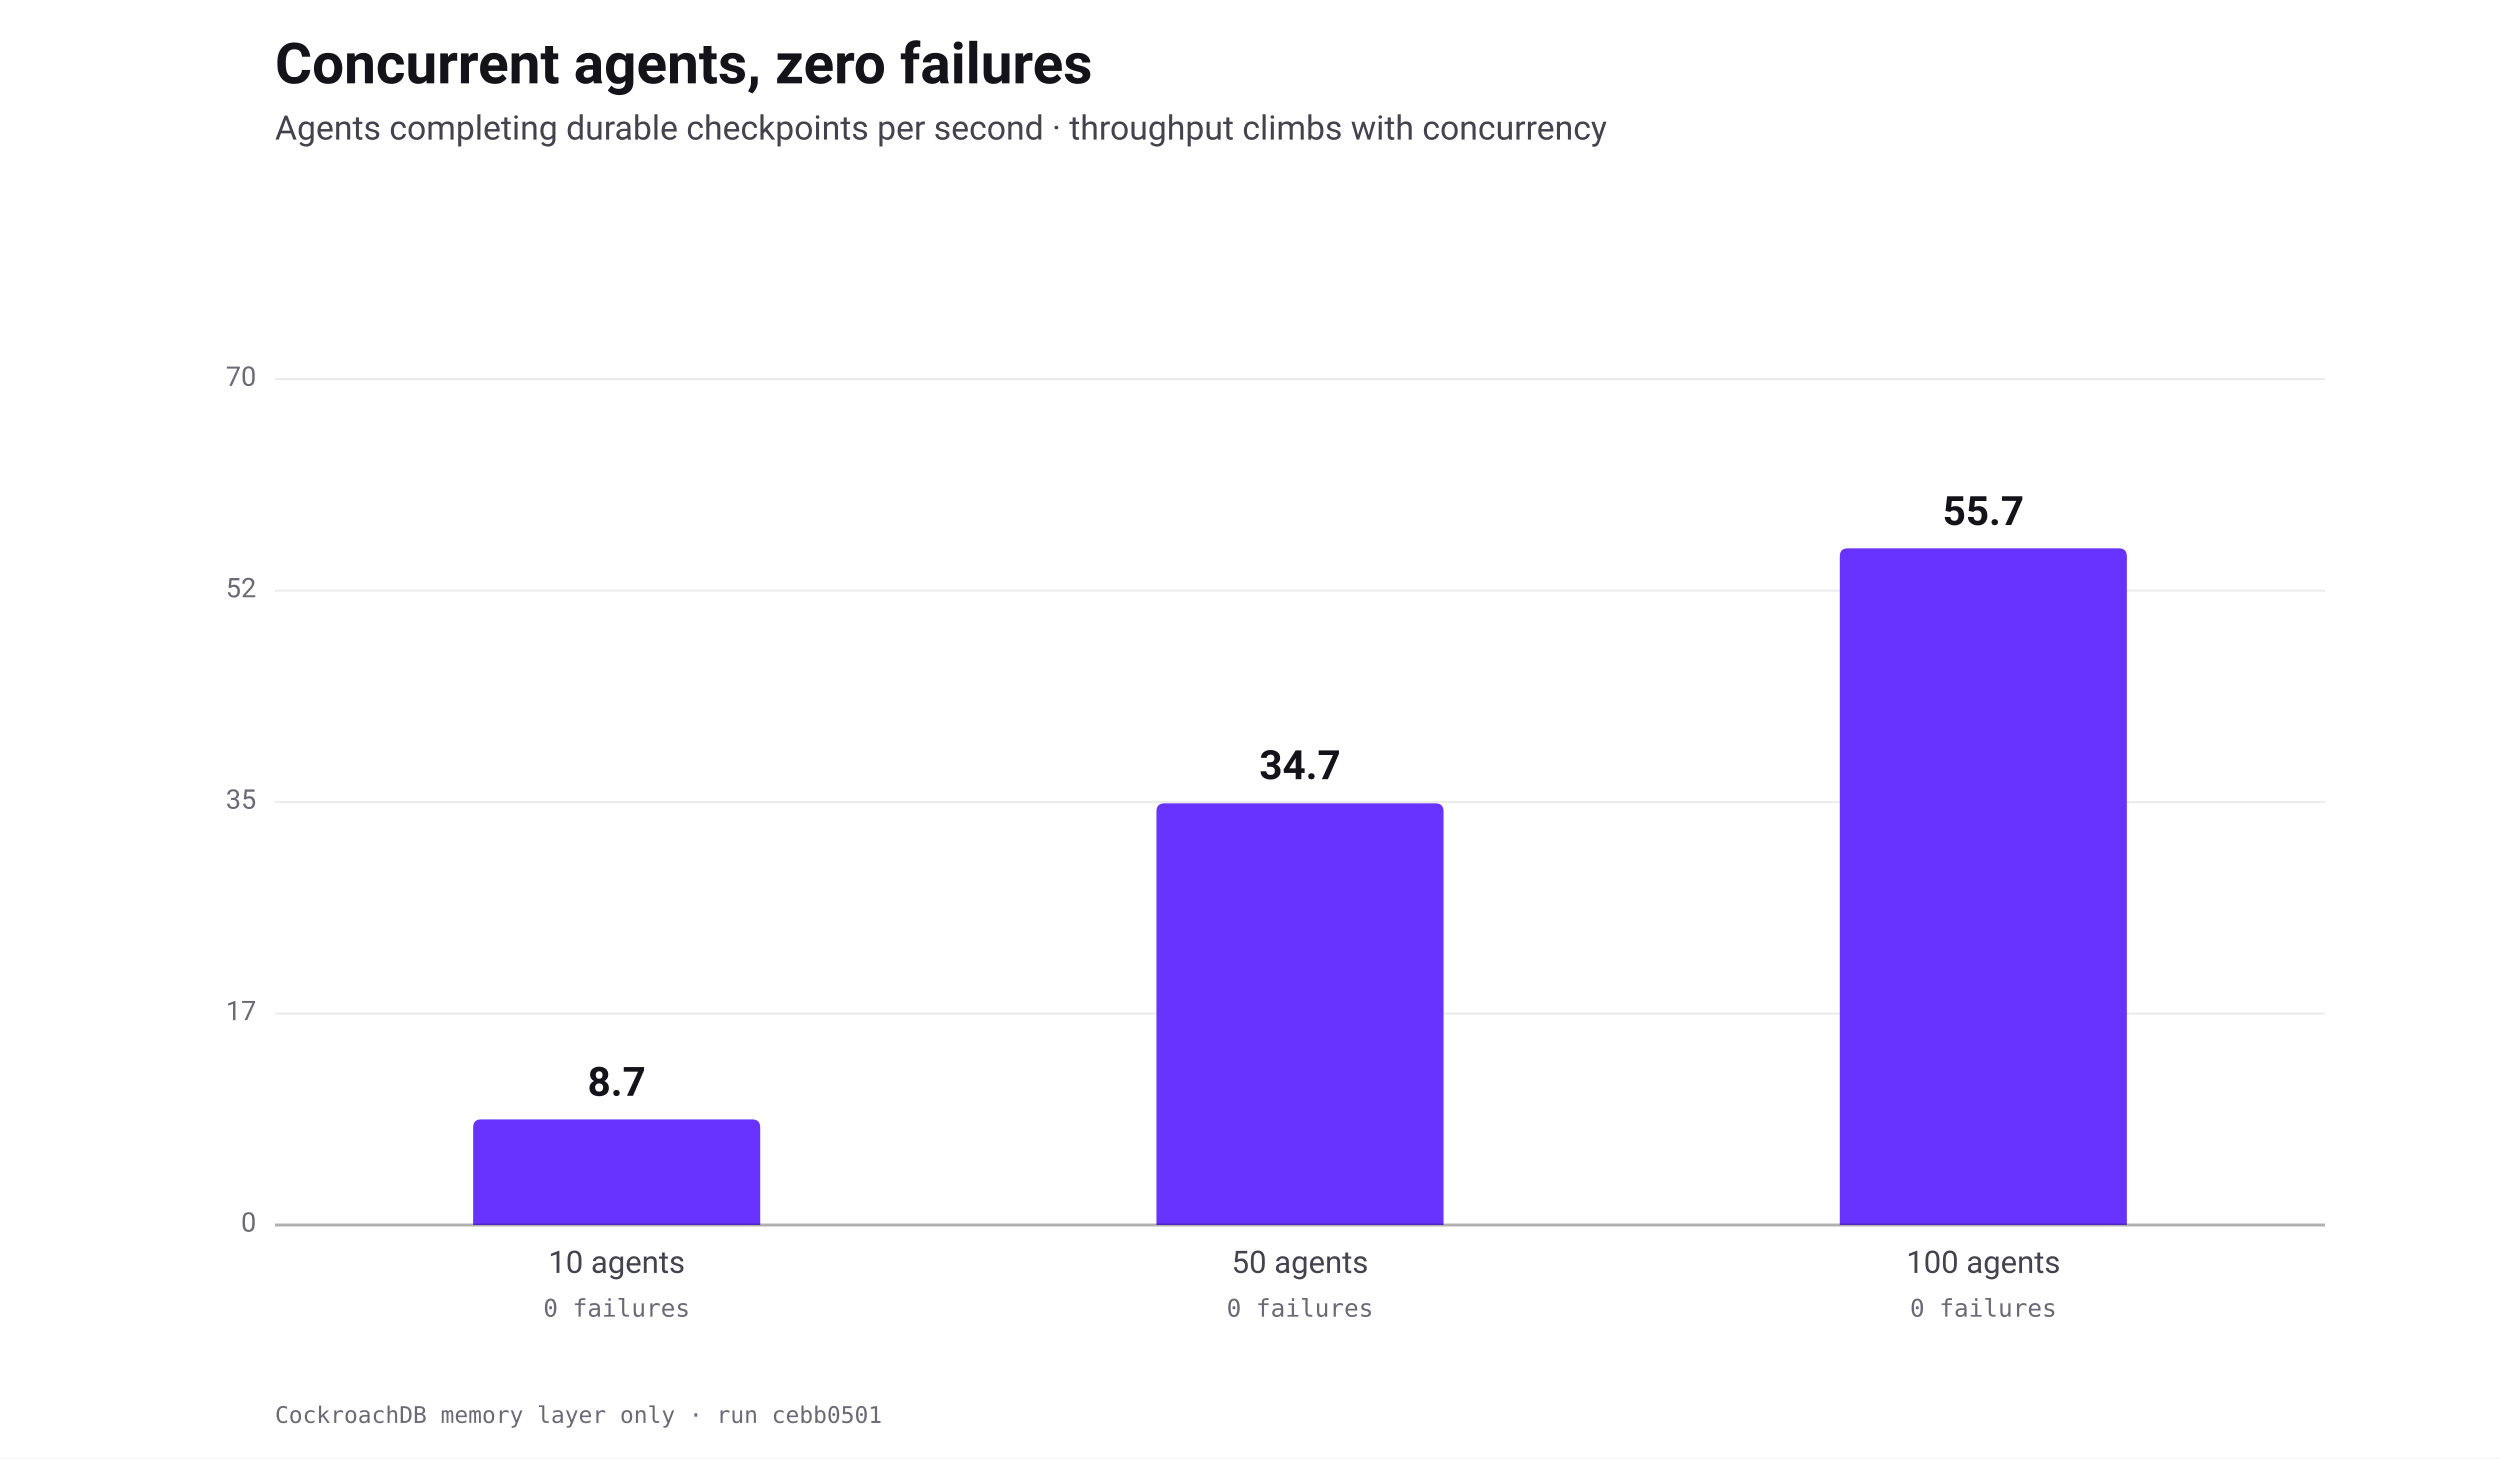
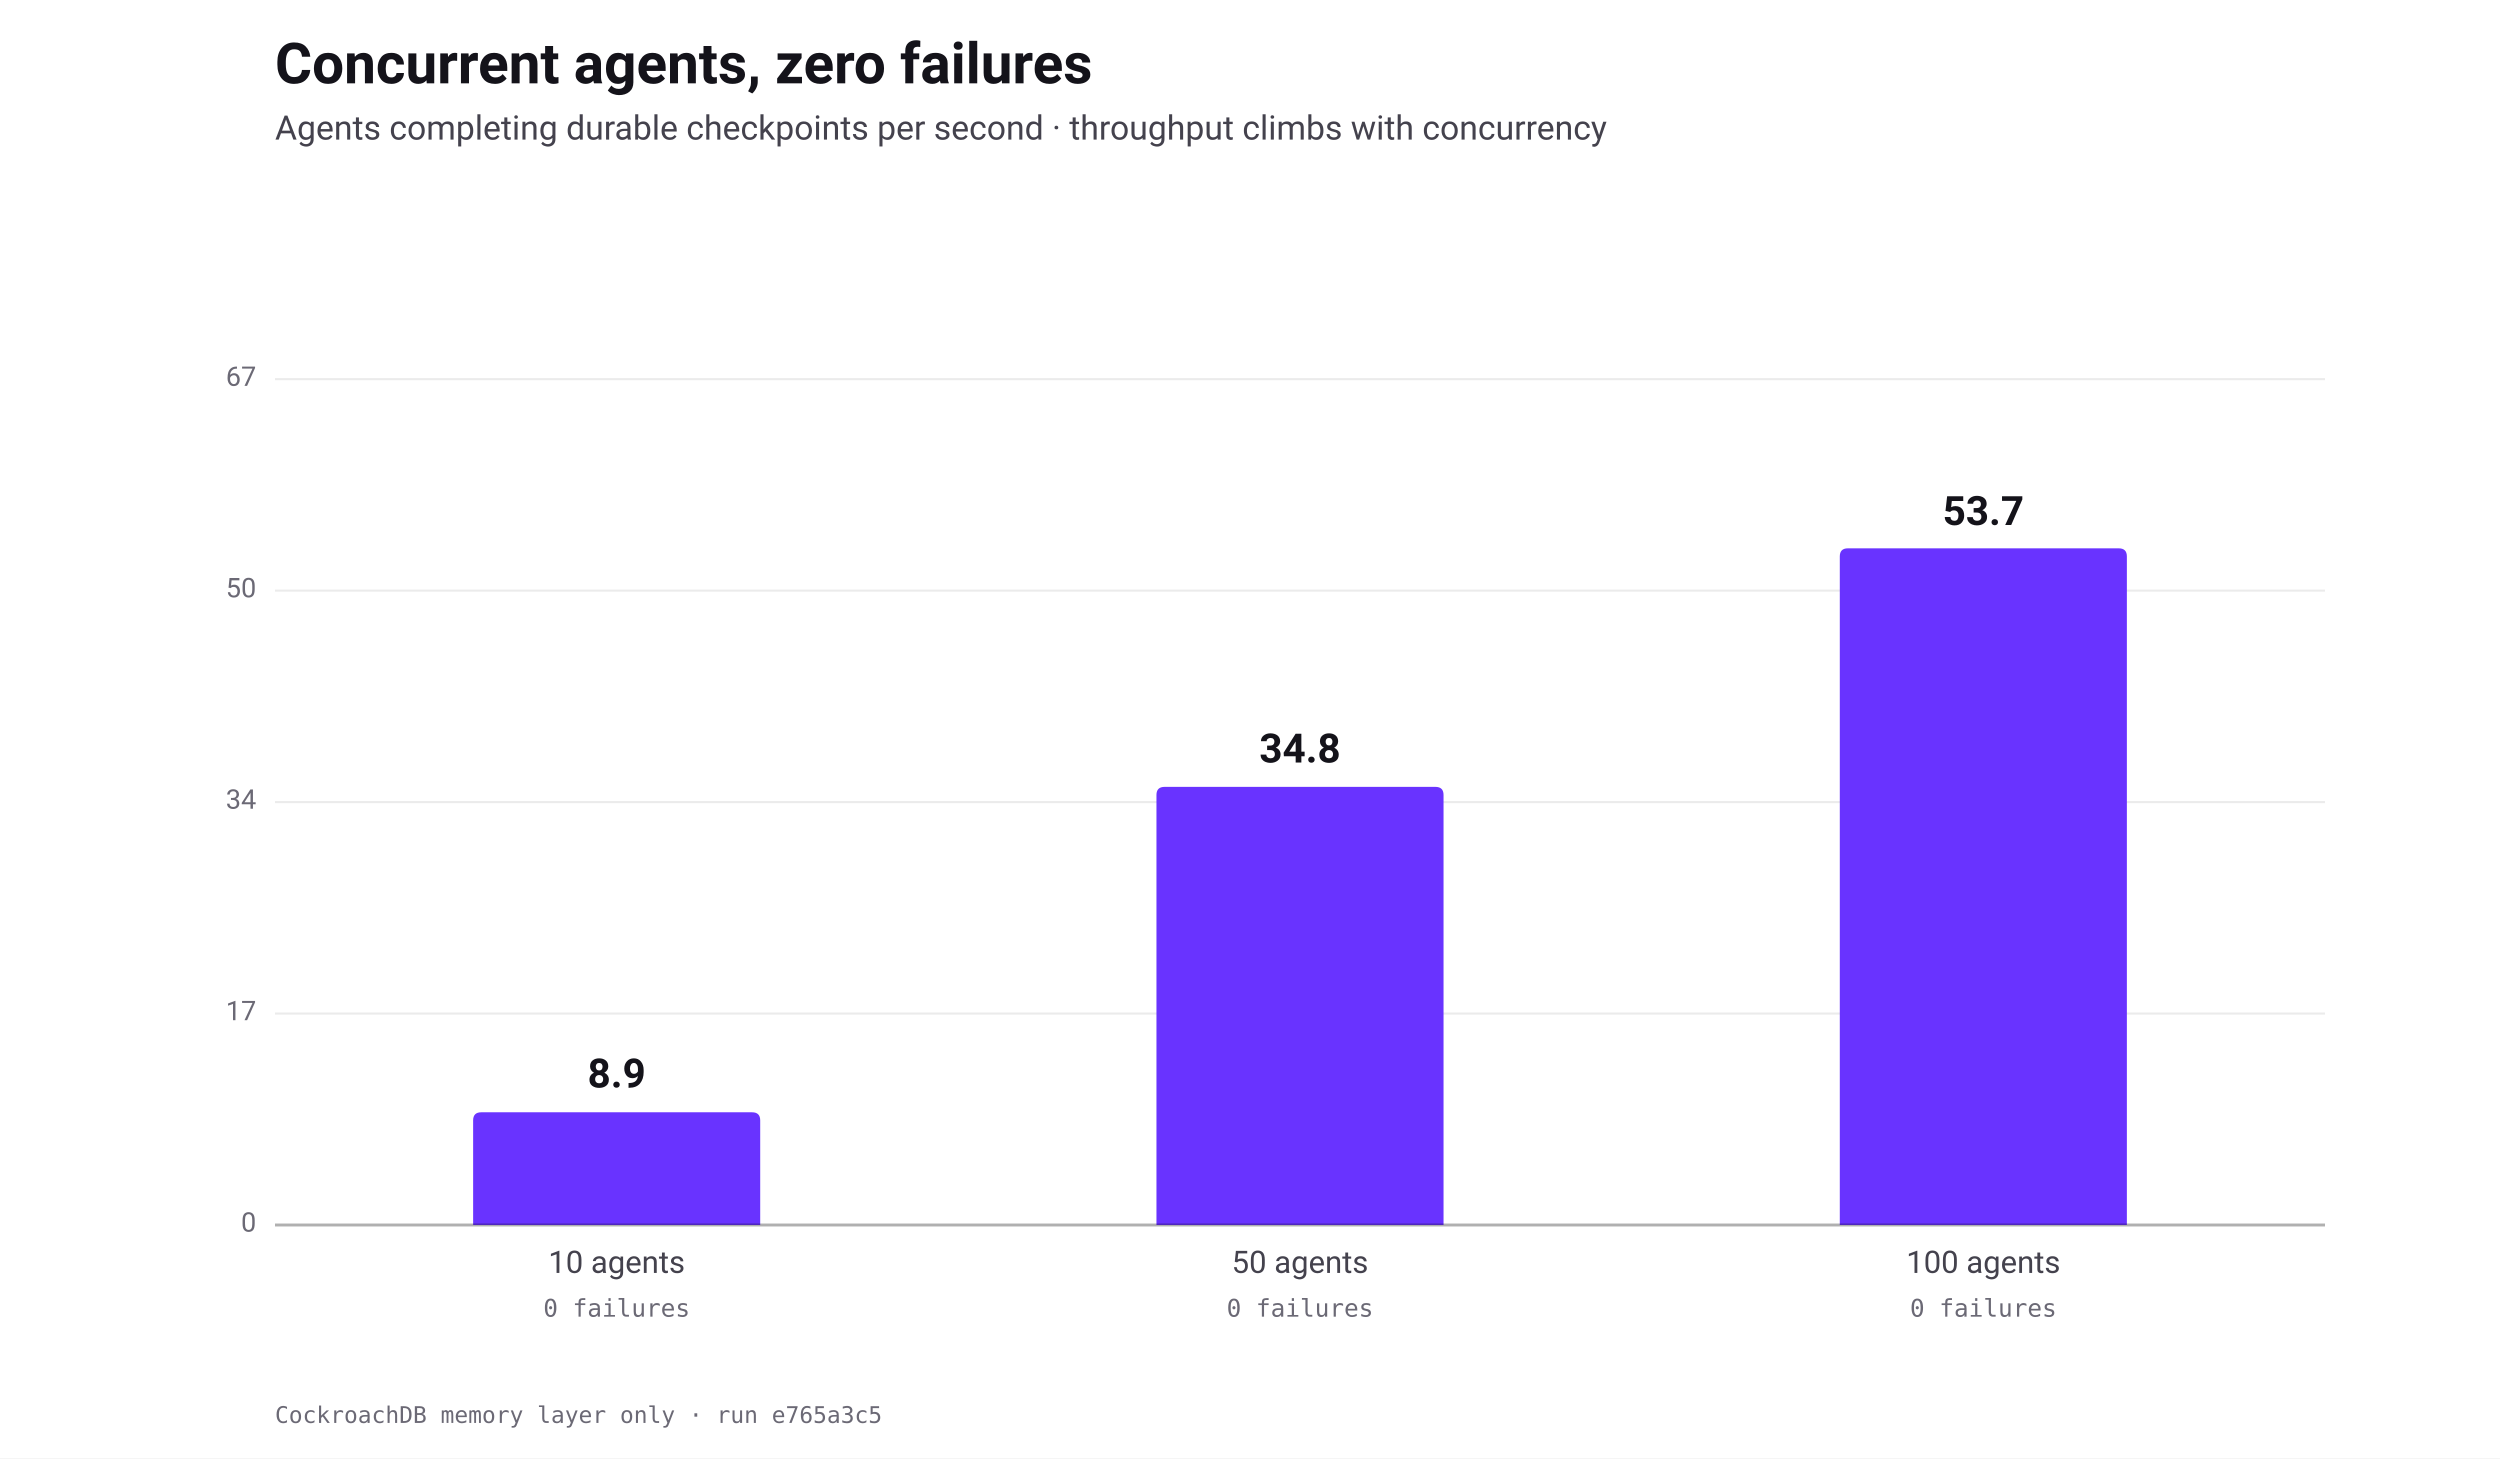
<svg xmlns="http://www.w3.org/2000/svg" width="1200" height="700" viewBox="0 0 1200 700" role="img" aria-label="Concurrent agent throughput">
  <rect width="1200" height="700" fill="#ffffff" />
  <text x="132" y="40" fill="#14131a" font-family="ui-sans-serif, -apple-system, 'Segoe UI', Roboto, Helvetica, Arial, sans-serif" font-size="27.2" font-weight="700">Concurrent agents, zero failures</text>
  <text x="132" y="67" fill="#44424d" font-family="ui-sans-serif, -apple-system, 'Segoe UI', Roboto, Helvetica, Arial, sans-serif" font-size="16.2">Agents completing durable checkpoints per second · throughput climbs with concurrency</text>
  <line x1="132" y1="588.0" x2="1116" y2="588.0" stroke="rgba(0,0,0,0.08)" stroke-width="1" />
  <text x="123" y="591.2" text-anchor="end" fill="#6b6975" font-family="ui-sans-serif, -apple-system, 'Segoe UI', Roboto, Helvetica, Arial, sans-serif" font-size="13.0">0</text>
  <line x1="132" y1="486.5" x2="1116" y2="486.5" stroke="rgba(0,0,0,0.08)" stroke-width="1" />
  <text x="123" y="489.7" text-anchor="end" fill="#6b6975" font-family="ui-sans-serif, -apple-system, 'Segoe UI', Roboto, Helvetica, Arial, sans-serif" font-size="13.0">17</text>
  <line x1="132" y1="385.0" x2="1116" y2="385.0" stroke="rgba(0,0,0,0.08)" stroke-width="1" />
-   <text x="123" y="388.2" text-anchor="end" fill="#6b6975" font-family="ui-sans-serif, -apple-system, 'Segoe UI', Roboto, Helvetica, Arial, sans-serif" font-size="13.0">35</text>
+   <text x="123" y="388.2" text-anchor="end" fill="#6b6975" font-family="ui-sans-serif, -apple-system, 'Segoe UI', Roboto, Helvetica, Arial, sans-serif" font-size="13.0">34</text>
  <line x1="132" y1="283.5" x2="1116" y2="283.5" stroke="rgba(0,0,0,0.08)" stroke-width="1" />
-   <text x="123" y="286.7" text-anchor="end" fill="#6b6975" font-family="ui-sans-serif, -apple-system, 'Segoe UI', Roboto, Helvetica, Arial, sans-serif" font-size="13.0">52</text>
+   <text x="123" y="286.7" text-anchor="end" fill="#6b6975" font-family="ui-sans-serif, -apple-system, 'Segoe UI', Roboto, Helvetica, Arial, sans-serif" font-size="13.0">50</text>
  <line x1="132" y1="182.0" x2="1116" y2="182.0" stroke="rgba(0,0,0,0.08)" stroke-width="1" />
-   <text x="123" y="185.2" text-anchor="end" fill="#6b6975" font-family="ui-sans-serif, -apple-system, 'Segoe UI', Roboto, Helvetica, Arial, sans-serif" font-size="13.0">70</text>
-   <path d="M 227.1 588.0 L 227.1 541.2 Q 227.1 537.3 231.0 537.3 L 361.0 537.3 Q 364.9 537.3 364.9 541.2 L 364.9 588.0 Z" fill="#6933ff" />
-   <text x="296.0" y="526" text-anchor="middle" fill="#14131a" font-family="ui-sans-serif, -apple-system, 'Segoe UI', Roboto, Helvetica, Arial, sans-serif" font-size="19.4" font-weight="700">8.7</text>
+   <text x="123" y="185.2" text-anchor="end" fill="#6b6975" font-family="ui-sans-serif, -apple-system, 'Segoe UI', Roboto, Helvetica, Arial, sans-serif" font-size="13.0">67</text>
+   <path d="M 227.1 588.0 L 227.1 537.8 Q 227.1 533.9 231.0 533.9 L 361.0 533.9 Q 364.9 533.9 364.9 537.8 L 364.9 588.0 Z" fill="#6933ff" />
+   <text x="296.0" y="522" text-anchor="middle" fill="#14131a" font-family="ui-sans-serif, -apple-system, 'Segoe UI', Roboto, Helvetica, Arial, sans-serif" font-size="19.4" font-weight="700">8.9</text>
  <text x="296.0" y="611" text-anchor="middle" fill="#44424d" font-family="ui-sans-serif, -apple-system, 'Segoe UI', Roboto, Helvetica, Arial, sans-serif" font-size="14.9">10 agents</text>
  <text x="296.0" y="632" text-anchor="middle" fill="#6b6975" font-family="ui-monospace, 'Cascadia Code', Consolas, 'SF Mono', monospace" font-size="11.7">0 failures</text>
-   <path d="M 555.1 588.0 L 555.1 389.5 Q 555.1 385.6 559.0 385.6 L 689.0 385.6 Q 692.9 385.6 692.9 389.5 L 692.9 588.0 Z" fill="#6933ff" />
-   <text x="624.0" y="374" text-anchor="middle" fill="#14131a" font-family="ui-sans-serif, -apple-system, 'Segoe UI', Roboto, Helvetica, Arial, sans-serif" font-size="19.4" font-weight="700">34.7</text>
+   <path d="M 555.1 588.0 L 555.1 381.6 Q 555.1 377.7 559.0 377.7 L 689.0 377.7 Q 692.9 377.7 692.9 381.6 L 692.9 588.0 Z" fill="#6933ff" />
+   <text x="624.0" y="366" text-anchor="middle" fill="#14131a" font-family="ui-sans-serif, -apple-system, 'Segoe UI', Roboto, Helvetica, Arial, sans-serif" font-size="19.4" font-weight="700">34.8</text>
  <text x="624.0" y="611" text-anchor="middle" fill="#44424d" font-family="ui-sans-serif, -apple-system, 'Segoe UI', Roboto, Helvetica, Arial, sans-serif" font-size="14.9">50 agents</text>
  <text x="624.0" y="632" text-anchor="middle" fill="#6b6975" font-family="ui-monospace, 'Cascadia Code', Consolas, 'SF Mono', monospace" font-size="11.7">0 failures</text>
  <path d="M 883.1 588.0 L 883.1 267.1 Q 883.1 263.2 887.0 263.2 L 1017.0 263.2 Q 1020.9 263.2 1020.9 267.1 L 1020.9 588.0 Z" fill="#6933ff" />
-   <text x="952.0" y="252" text-anchor="middle" fill="#14131a" font-family="ui-sans-serif, -apple-system, 'Segoe UI', Roboto, Helvetica, Arial, sans-serif" font-size="19.4" font-weight="700">55.7</text>
+   <text x="952.0" y="252" text-anchor="middle" fill="#14131a" font-family="ui-sans-serif, -apple-system, 'Segoe UI', Roboto, Helvetica, Arial, sans-serif" font-size="19.4" font-weight="700">53.7</text>
  <text x="952.0" y="611" text-anchor="middle" fill="#44424d" font-family="ui-sans-serif, -apple-system, 'Segoe UI', Roboto, Helvetica, Arial, sans-serif" font-size="14.9">100 agents</text>
  <text x="952.0" y="632" text-anchor="middle" fill="#6b6975" font-family="ui-monospace, 'Cascadia Code', Consolas, 'SF Mono', monospace" font-size="11.7">0 failures</text>
  <line x1="132" y1="588.0" x2="1116" y2="588.0" stroke="rgba(0,0,0,0.25)" stroke-width="1.5" />
-   <text x="132" y="683" fill="#6b6975" font-family="ui-monospace, 'Cascadia Code', Consolas, 'SF Mono', monospace" font-size="11.0">CockroachDB memory layer only · run cebb0501</text>
+   <text x="132" y="683" fill="#6b6975" font-family="ui-monospace, 'Cascadia Code', Consolas, 'SF Mono', monospace" font-size="11.0">CockroachDB memory layer only · run e765a3c5</text>
</svg>
